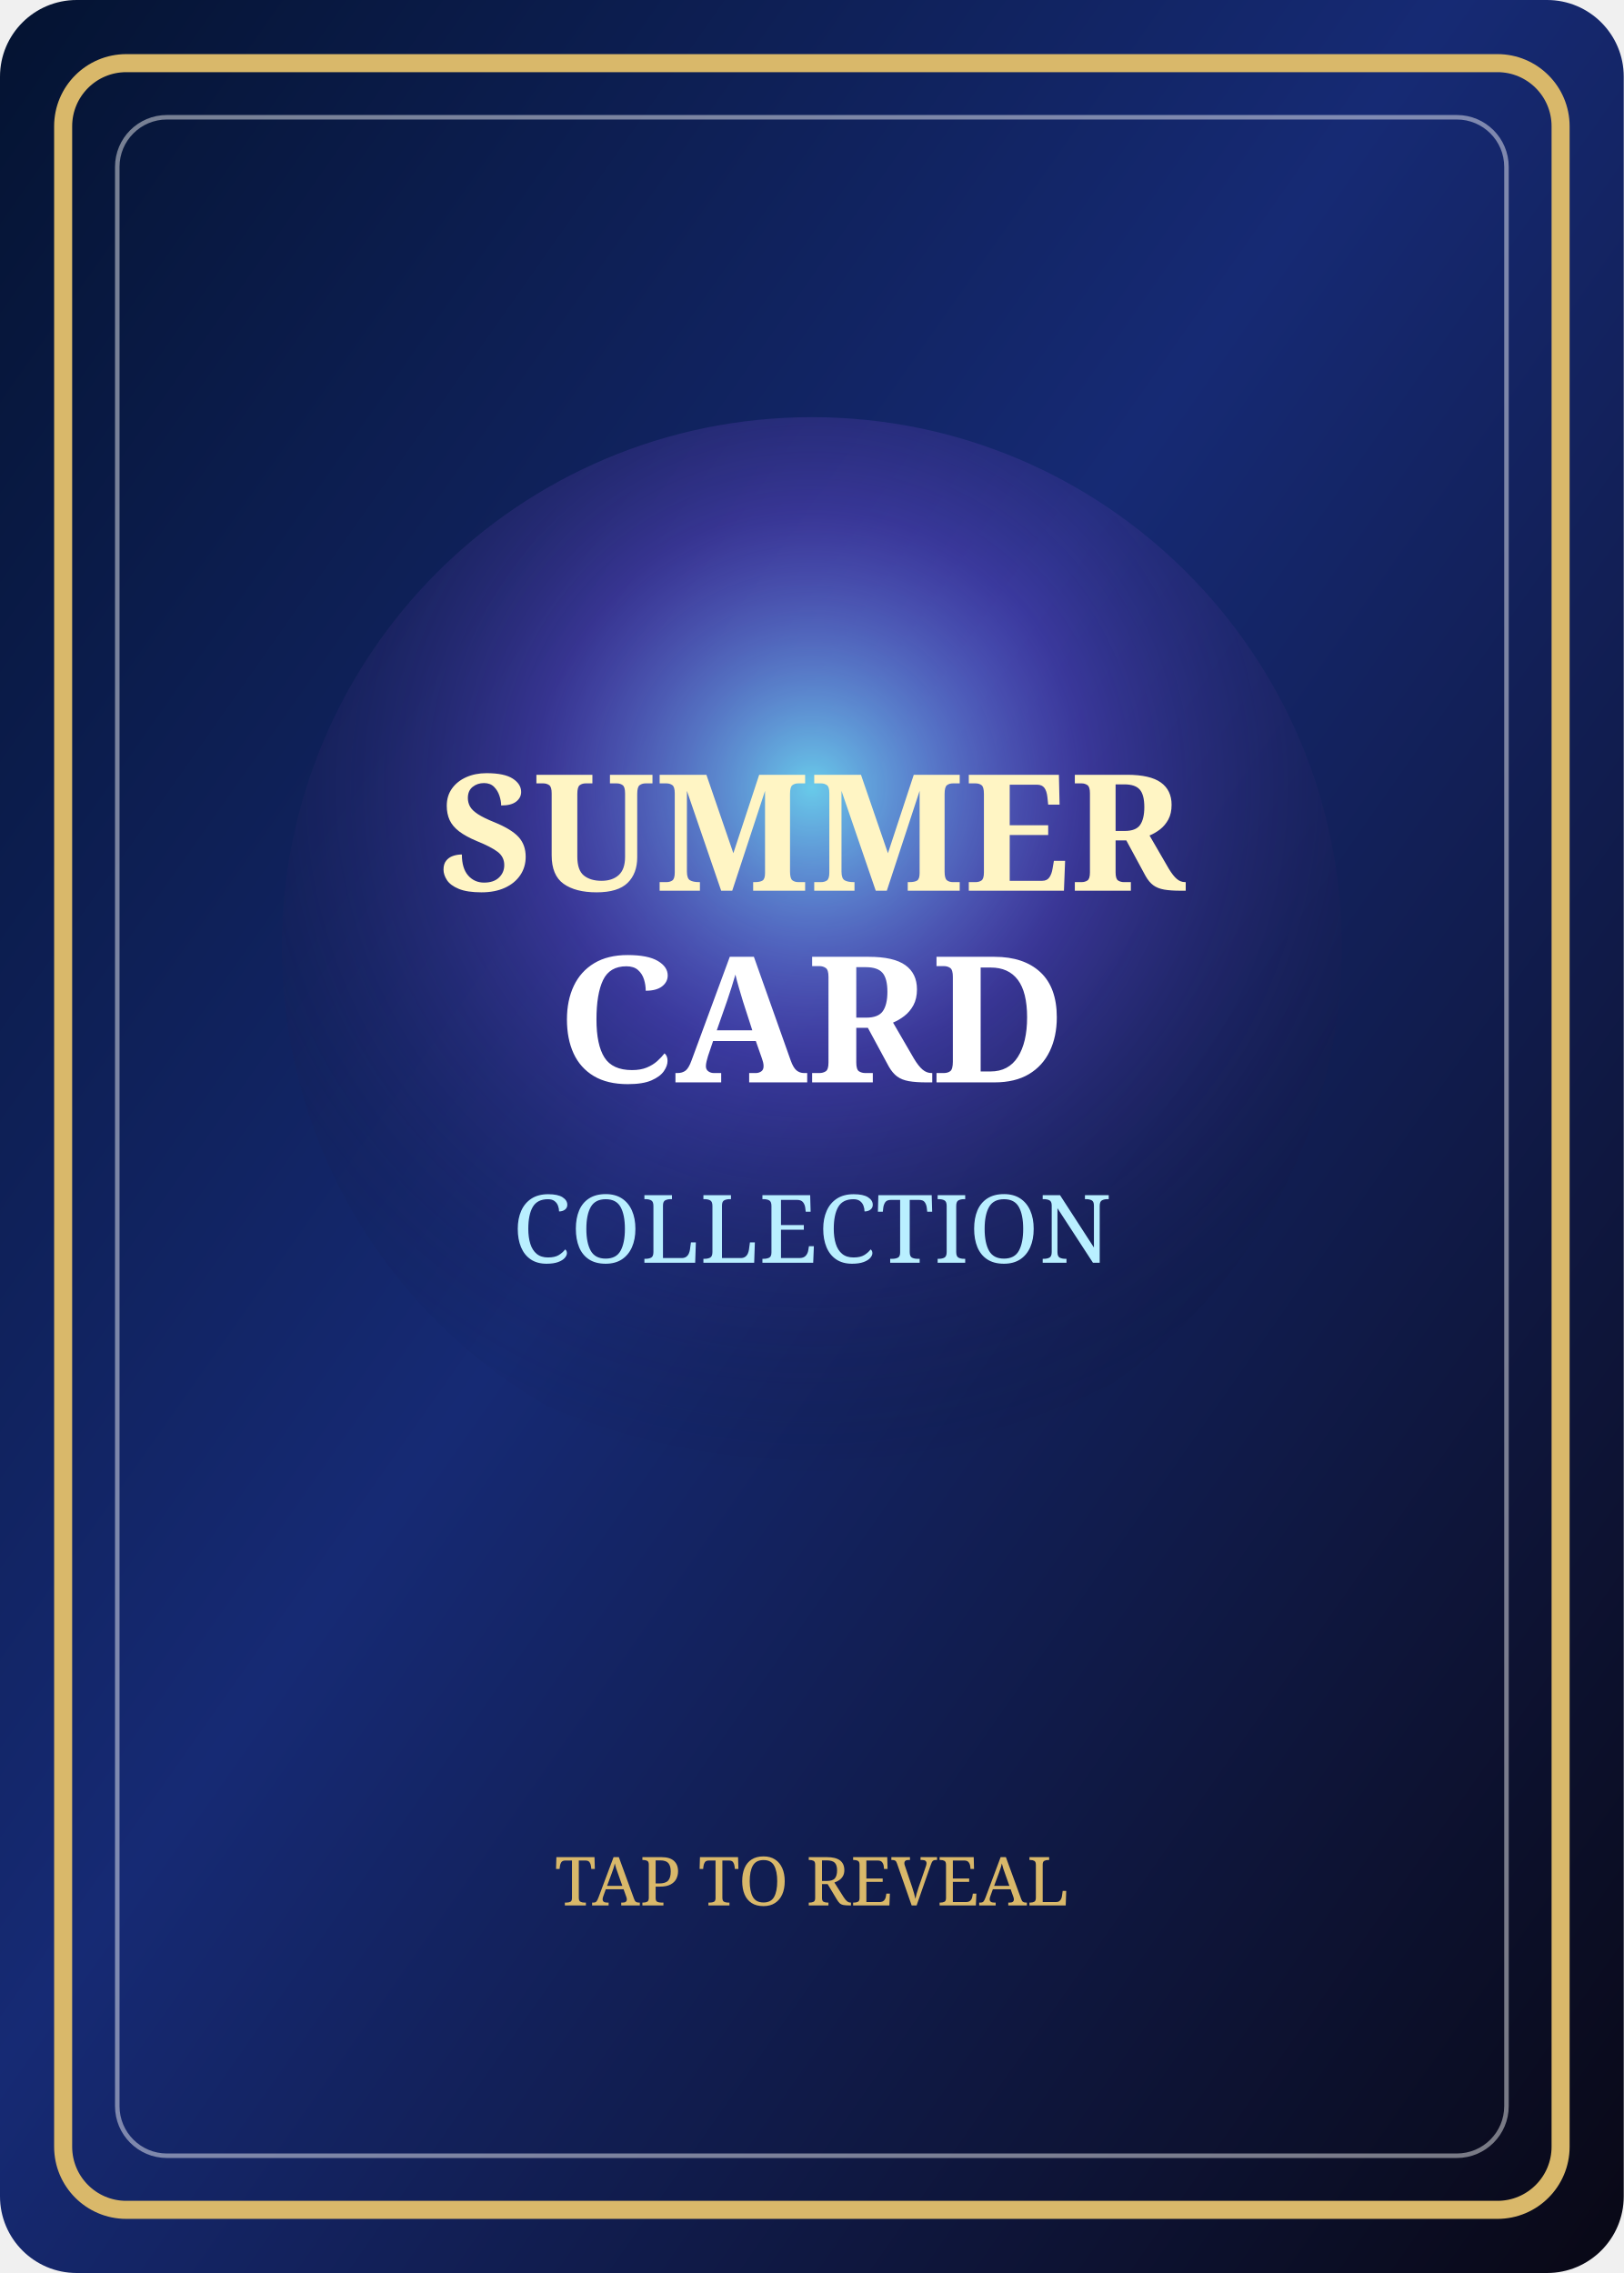
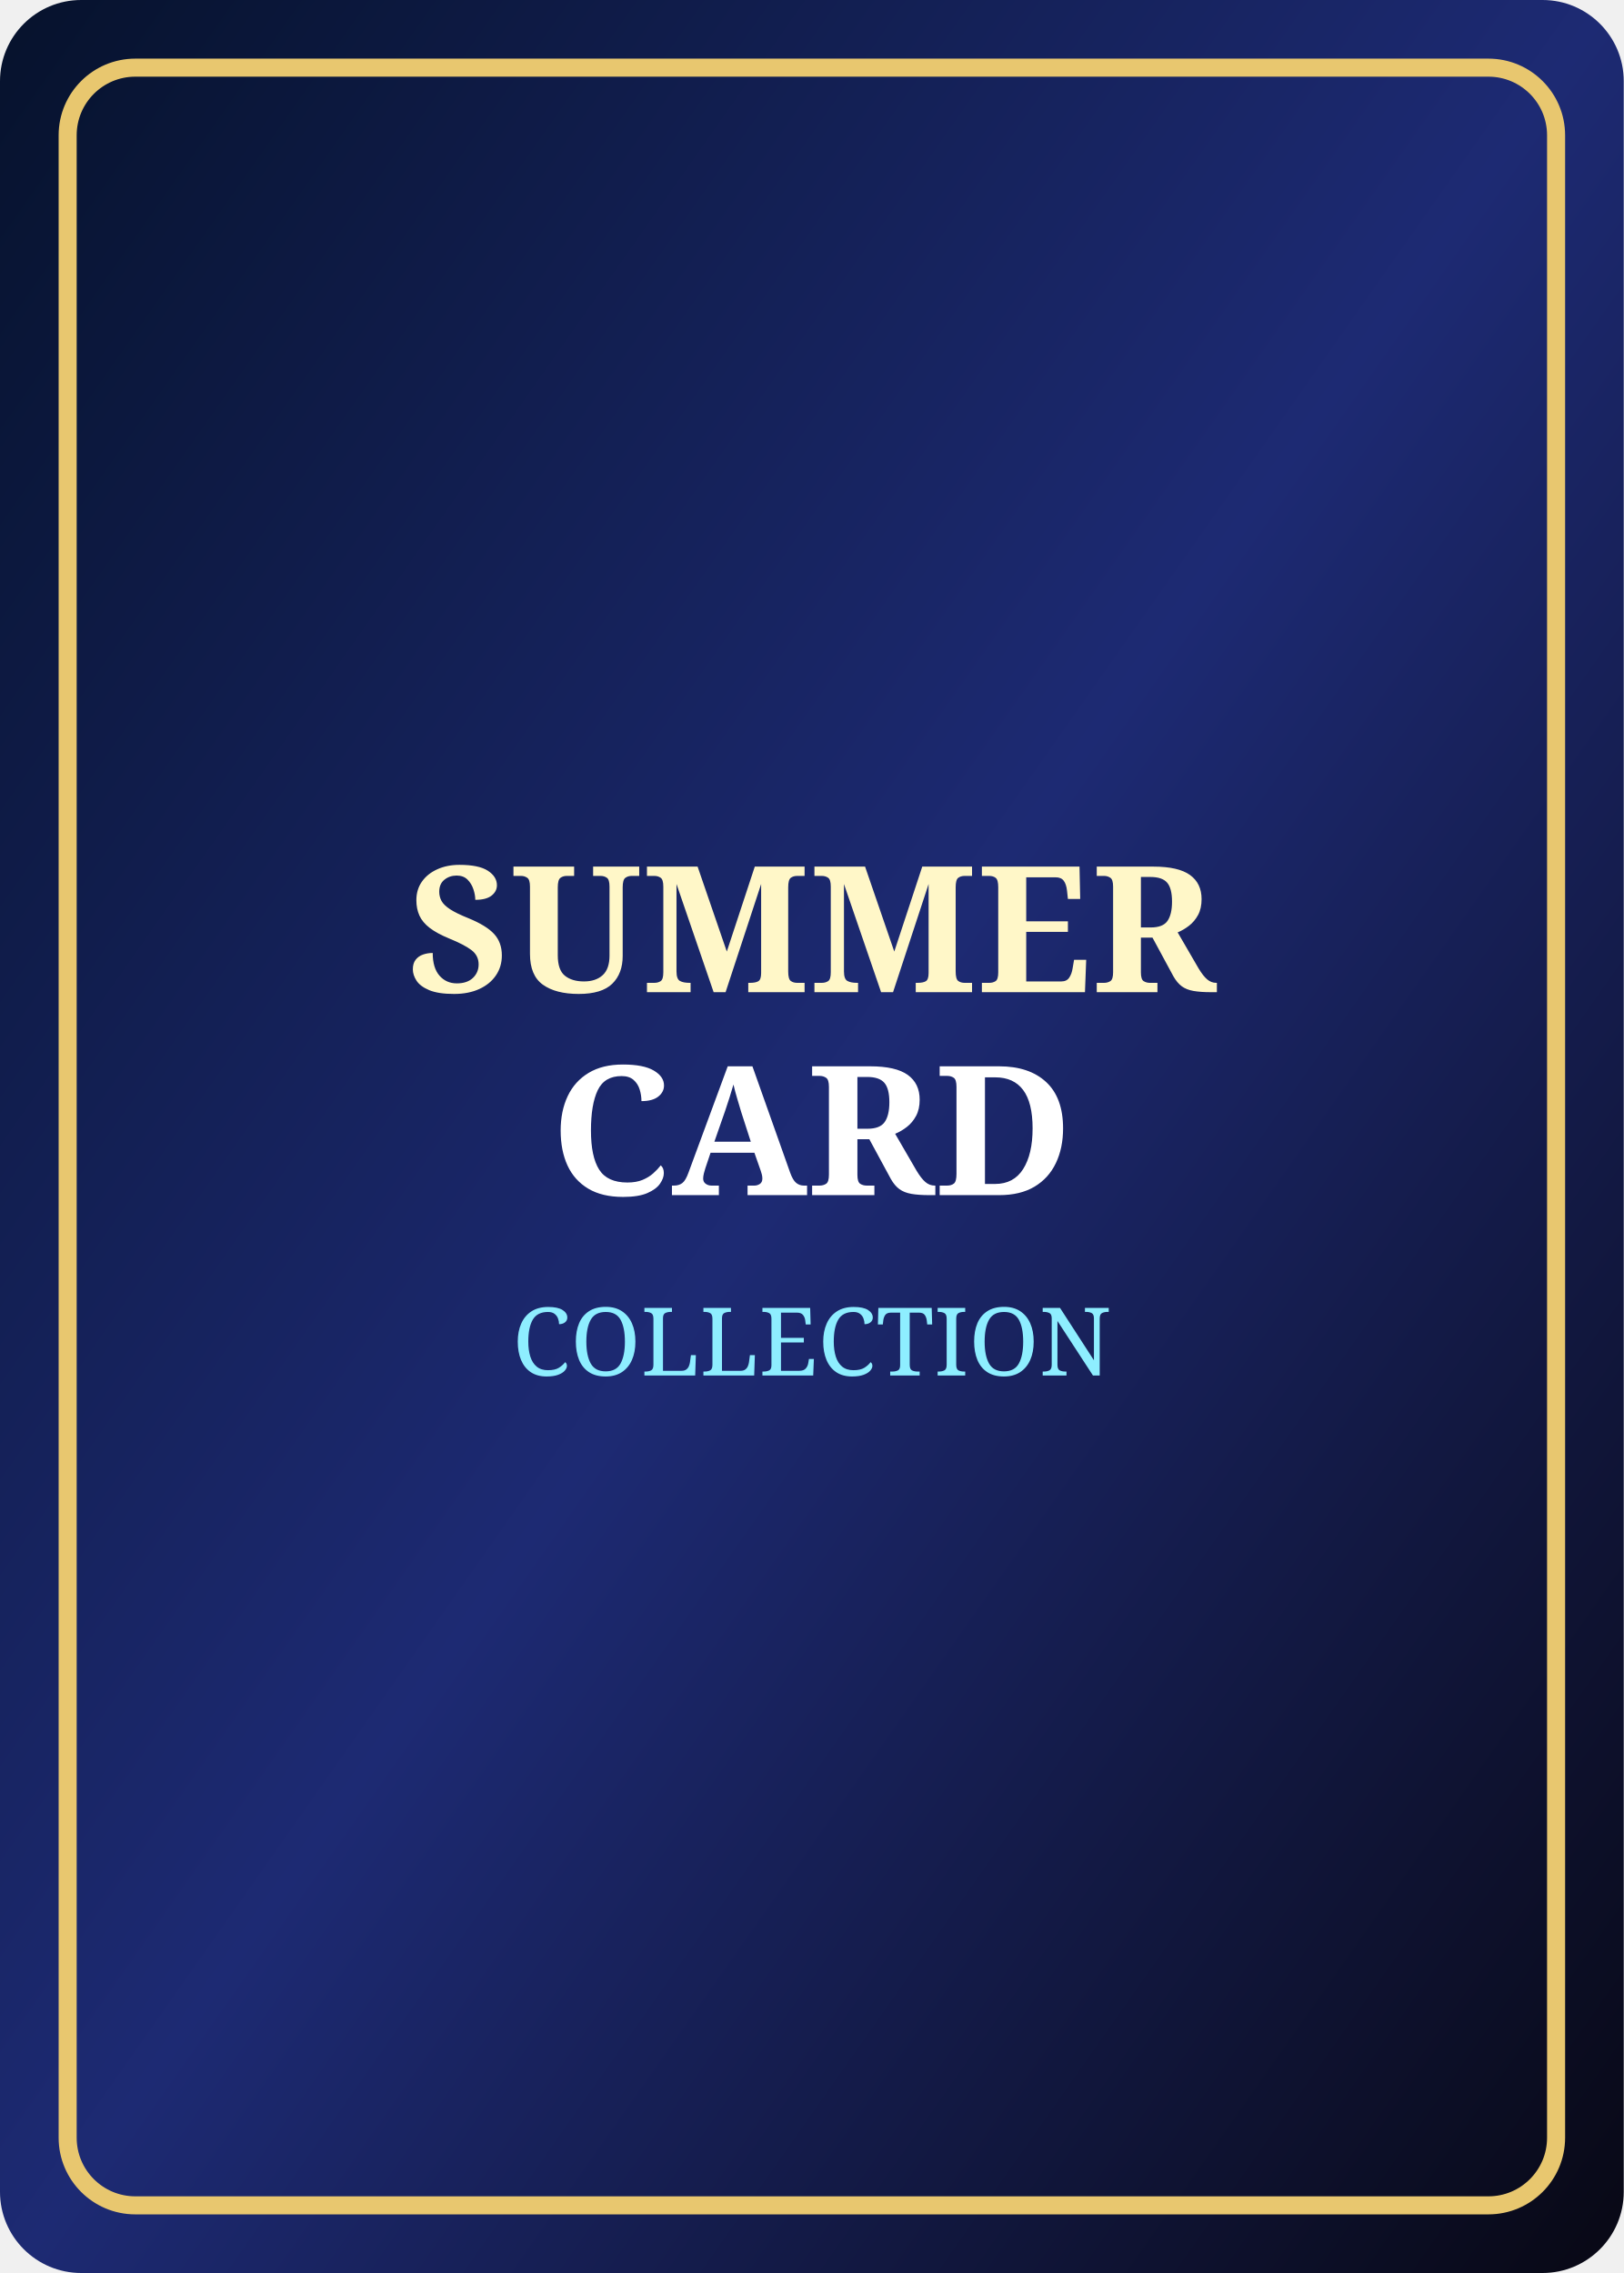
<svg xmlns="http://www.w3.org/2000/svg" width="720" height="1008" viewBox="0 0 720 1008">
  <defs>
    <linearGradient id="g" x1="0" y1="0" x2="1" y2="1">
-       <stop offset="0" stop-color="#041331" />
-       <stop offset="0.45" stop-color="#162a74" />
-       <stop offset="1" stop-color="#090815" />
+       <stop offset="0" stop-color="#06122c" />
+       <stop offset=".5" stop-color="#1d2a73" />
+       <stop offset="1" stop-color="#080814" />
    </linearGradient>
-     <radialGradient id="r" cx="50%" cy="35%" r="65%">
-       <stop offset="0" stop-color="#77e7ff" stop-opacity=".85" />
-       <stop offset=".4" stop-color="#8e5cff" stop-opacity=".3" />
-       <stop offset="1" stop-color="#000" stop-opacity="0" />
-     </radialGradient>
  </defs>
-   <rect width="720" height="1008" rx="34" fill="url(#g)" />
-   <rect x="28" y="28" width="664" height="952" rx="28" fill="none" stroke="#d9b86a" stroke-width="8" />
-   <rect x="52" y="52" width="616" height="904" rx="22" fill="none" stroke="#ffffff" stroke-opacity=".45" stroke-width="2" />
-   <circle cx="360" cy="420" r="235" fill="url(#r)" />
-   <text x="360" y="395" text-anchor="middle" font-size="72" fill="#fff5c4" font-family="serif" font-weight="bold">SUMMER</text>
-   <text x="360" y="480" text-anchor="middle" font-size="78" fill="#fff" font-family="serif" font-weight="bold">CARD</text>
-   <text x="360" y="560" text-anchor="middle" font-size="42" fill="#b9efff" font-family="serif">COLLECTION</text>
-   <text x="360" y="845" text-anchor="middle" font-size="30" fill="#d9b86a" font-family="serif">TAP TO REVEAL</text>
+   <rect width="720" height="1008" rx="36" fill="url(#g)" />
+   <rect x="30" y="30" width="660" height="948" rx="30" fill="none" stroke="#e8c76f" stroke-width="8" />
+   <text x="360" y="440" text-anchor="middle" font-size="78" fill="#fff7c8" font-family="serif" font-weight="bold">SUMMER</text>
+   <text x="360" y="530" text-anchor="middle" font-size="80" fill="#fff" font-family="serif" font-weight="bold">CARD</text>
+   <text x="360" y="610" text-anchor="middle" font-size="42" fill="#8eeeff" font-family="serif">COLLECTION</text>
</svg>
